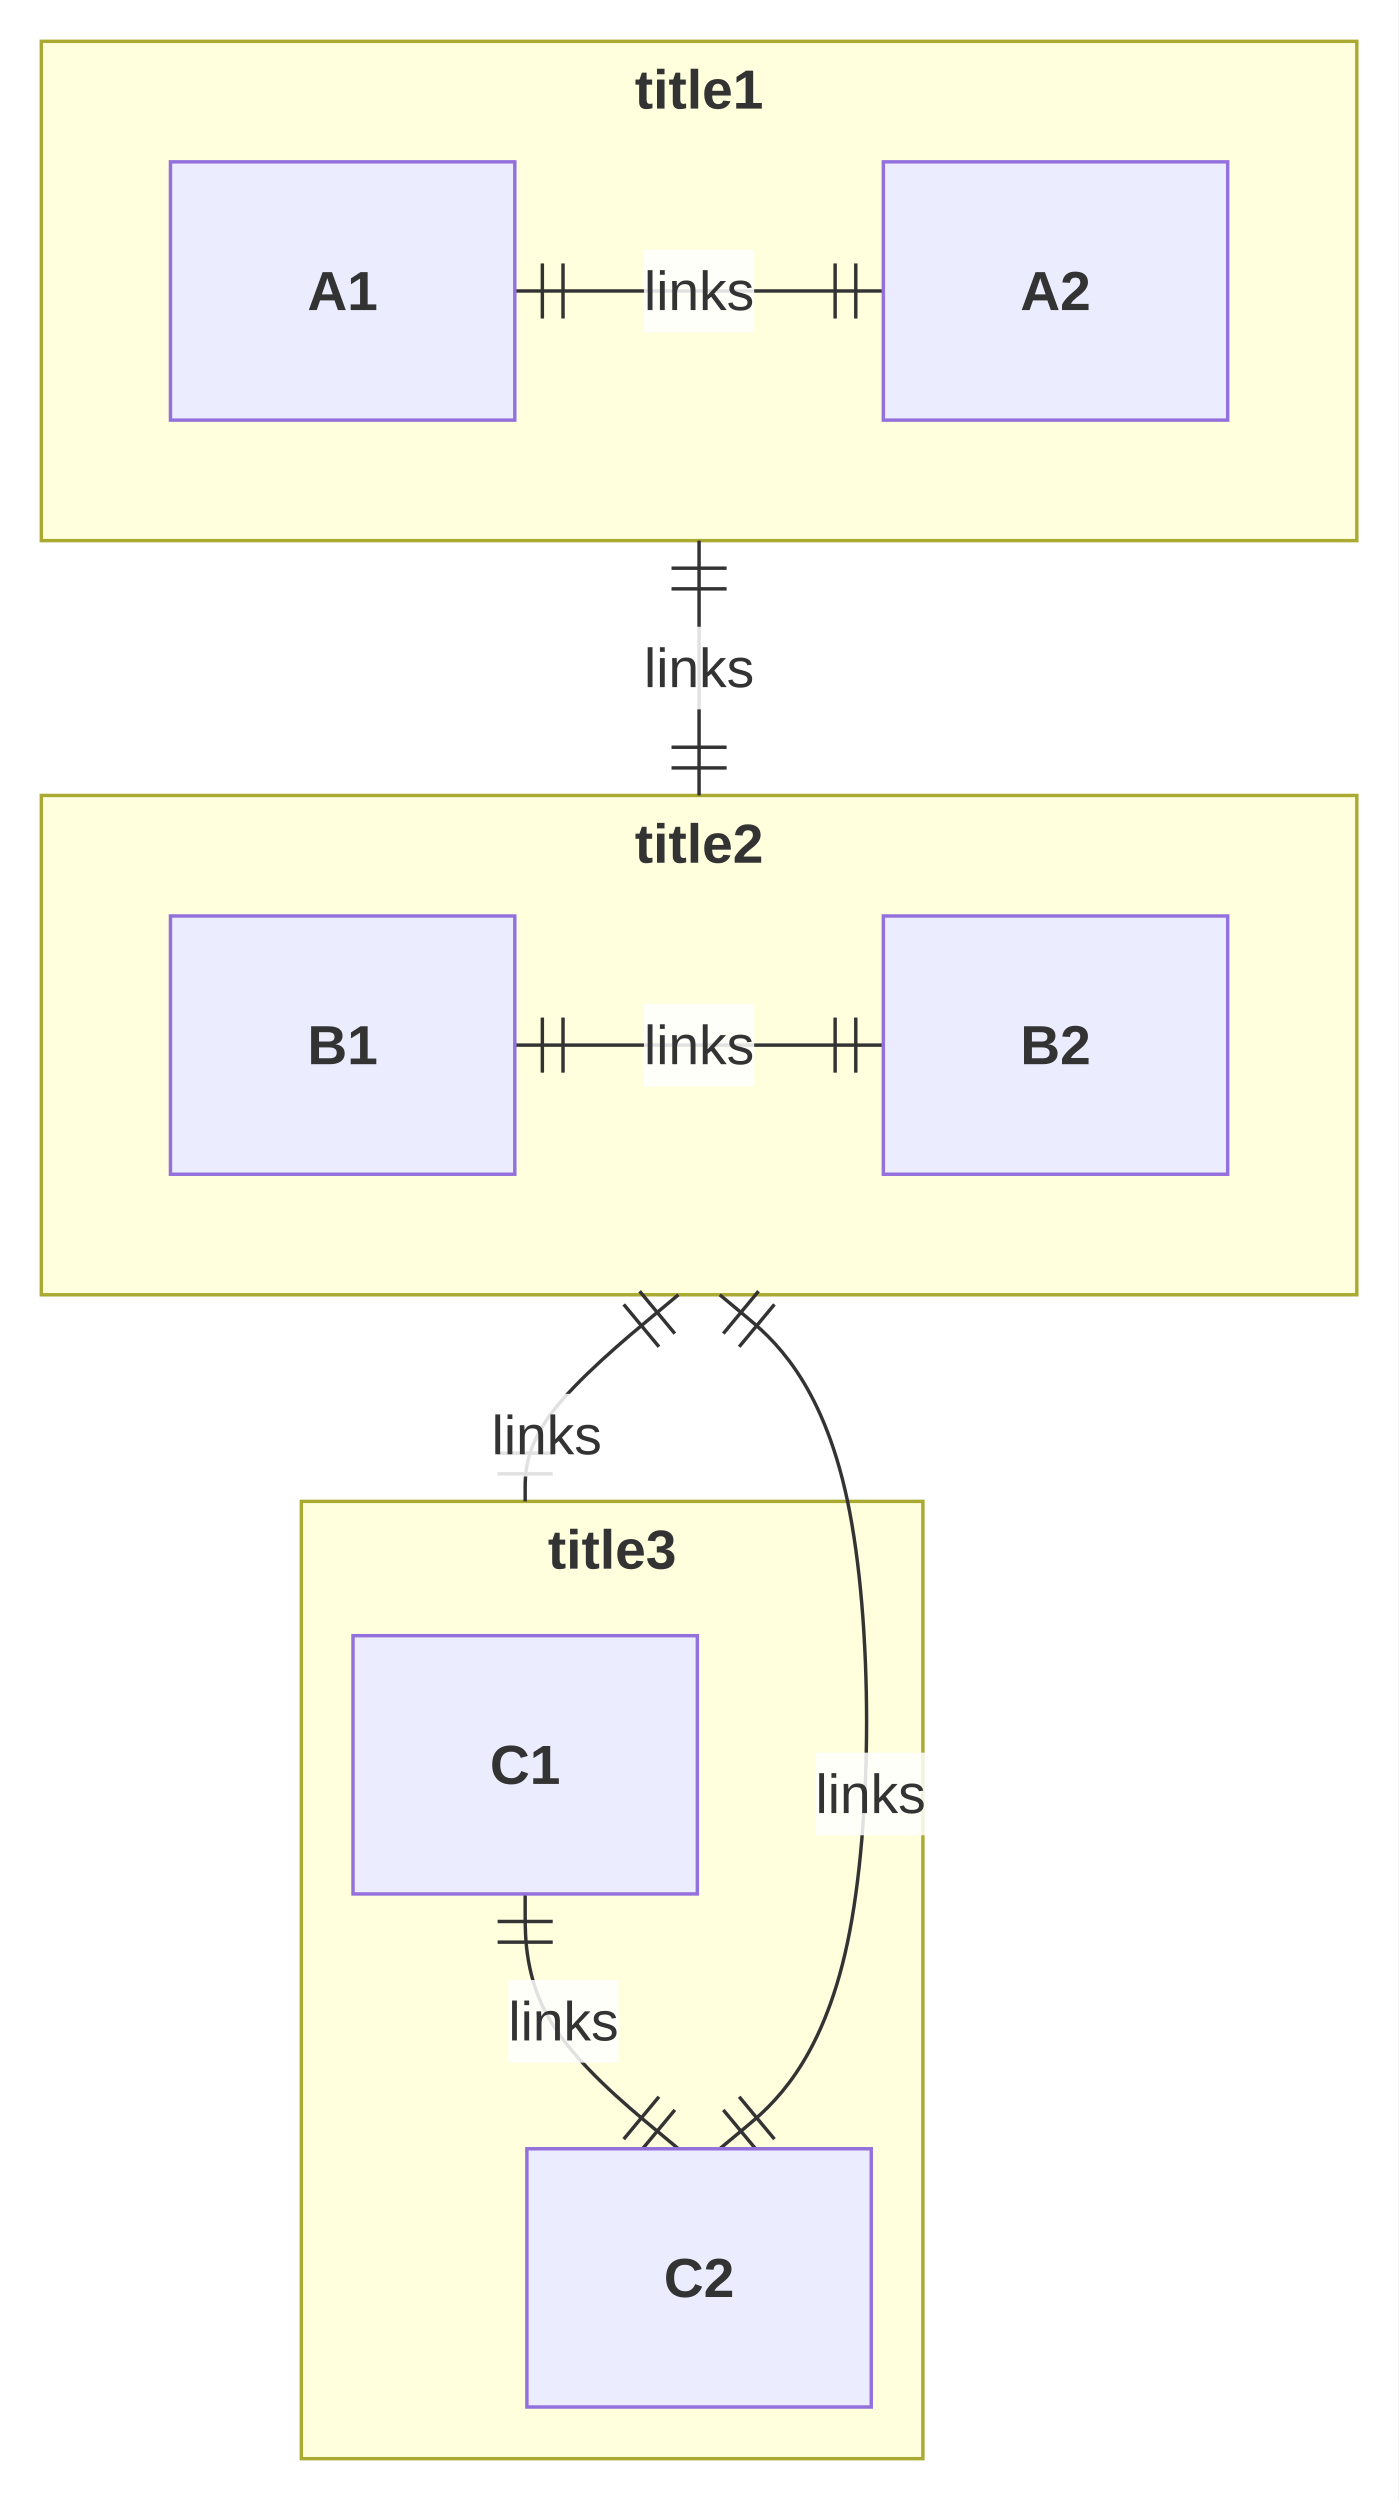
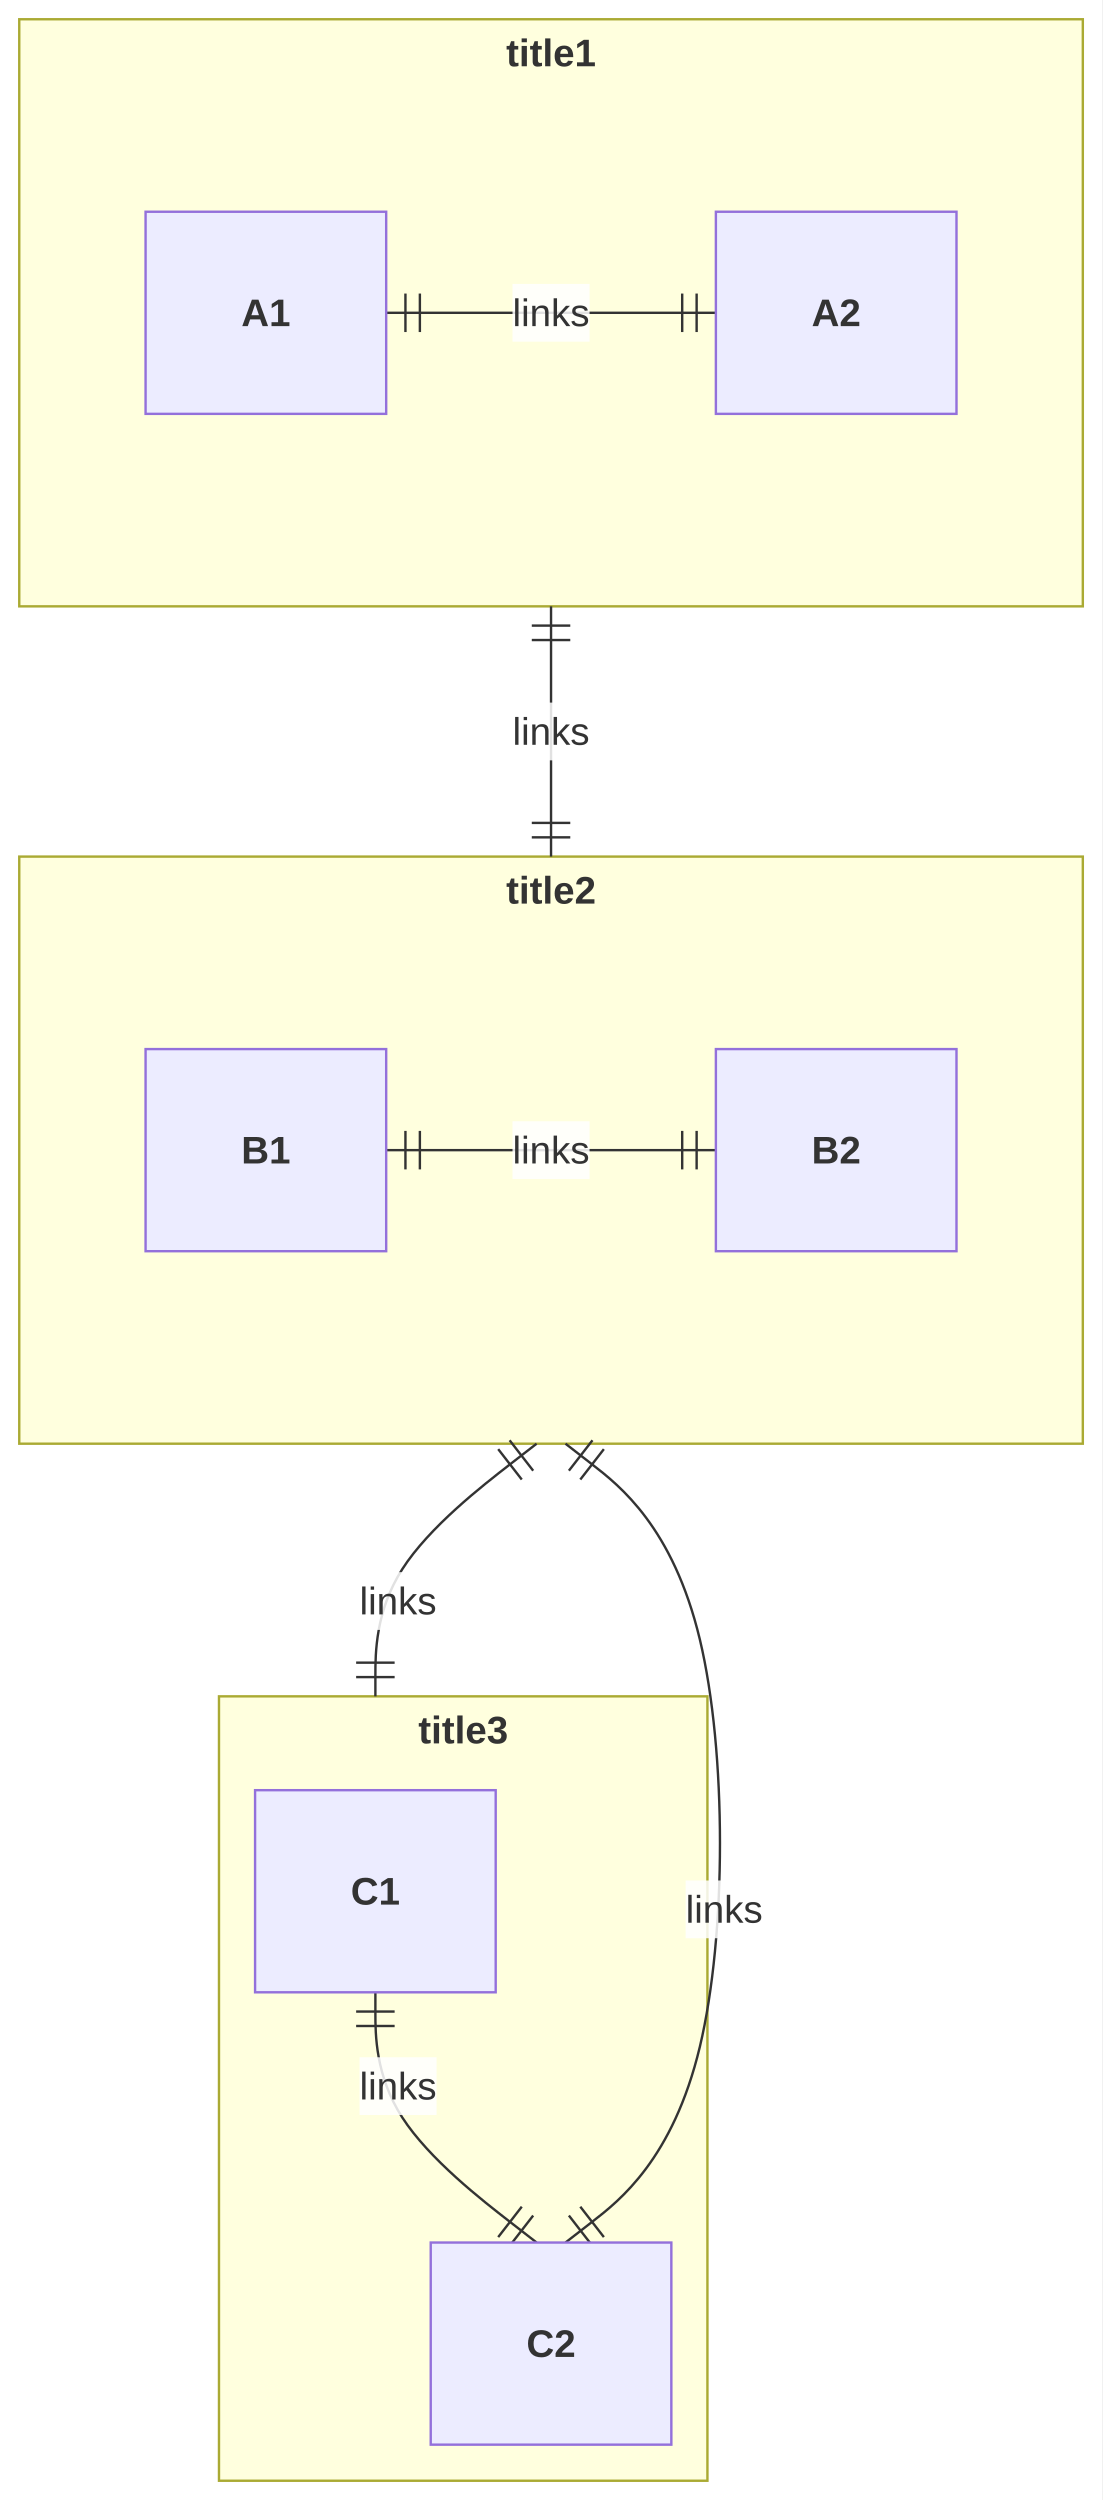
- <svg xmlns="http://www.w3.org/2000/svg" id="mermaid" class="erDiagram" width="406.02" height="726" viewBox="-118.01 -12 406.02 726" role="graphics-document document" aria-roledescription="erDiagram">
+ <svg xmlns="http://www.w3.org/2000/svg" id="mermaid" class="erDiagram" width="458.02" height="1039" viewBox="-99.01 -8 458.02 1039" role="graphics-document document" aria-roledescription="erDiagram">
  <style>#mermaid{font-family:"trebuchet ms",verdana,arial,sans-serif;font-size:16px;fill:#333;}#mermaid .sg{fill:#ffffde;stroke:#aaaa33;stroke-width:1px;}#mermaid .ent{fill:#ECECFF;stroke:#9370DB;stroke-width:1px;}#mermaid .row0{fill:#ffffff;stroke:#9370DB;stroke-width:0.5px;}#mermaid .row1{fill:#f6f6ff;stroke:#9370DB;stroke-width:0.5px;}#mermaid .rel{fill:none;stroke:#333;stroke-width:1px;}#mermaid .rel.dash{stroke-dasharray:8,8;}#mermaid .mk{fill:none;stroke:#333;stroke-width:1px;}#mermaid .mkc{fill:#fff;stroke:#333;stroke-width:1px;}#mermaid .lbl{fill:#fff;opacity:0.85;}#mermaid .name{font-weight:bold;}#mermaid .attr{font-size:14px;}</style>
-   <rect x="-118.01" y="-12" width="406.02" height="726" fill="white" />
-   <rect class="sg" x="-106.01" y="0" width="382.02" height="145" />
-   <text class="name" x="85" y="14" text-anchor="middle" dominant-baseline="central">title1</text>
-   <rect class="sg" x="-106.01" y="219" width="382.02" height="145" />
-   <text class="name" x="85" y="233" text-anchor="middle" dominant-baseline="central">title2</text>
-   <rect class="sg" x="-30.5" y="424" width="180.5" height="278" />
-   <text class="name" x="59.75" y="438" text-anchor="middle" dominant-baseline="central">title3</text>
-   <path class="rel" d="M31.49,72.5L138.51,72.5" />
-   <path class="mk" d="M39.49,64.5L39.49,80.5M45.49,64.5L45.49,80.5" />
-   <path class="mk" d="M130.51,80.5L130.51,64.5M124.51,80.5L124.51,64.5" />
-   <rect class="lbl" x="68.99" y="60.5" width="32.02" height="24" />
-   <text x="85" y="72.5" text-anchor="middle" dominant-baseline="central">links</text>
-   <path class="rel" d="M31.49,291.5L138.51,291.5" />
-   <path class="mk" d="M39.49,283.5L39.49,299.5M45.49,283.5L45.49,299.5" />
-   <path class="mk" d="M130.51,299.5L130.51,283.5M124.51,299.5L124.51,283.5" />
-   <rect class="lbl" x="68.99" y="279.5" width="32.02" height="24" />
-   <text x="85" y="291.5" text-anchor="middle" dominant-baseline="central">links</text>
-   <path class="rel" d="M34.5,538L34.5,544.17C34.5,550.33 34.5,562.67 41.91,575C49.33,587.33 64.17,599.67 71.58,605.83L79,612" />
-   <path class="mk" d="M42.5,546L26.5,546M42.5,552L26.5,552" />
-   <path class="mk" d="M67.73,613.04L77.96,600.73M63.12,609.2L73.35,596.9" />
-   <rect class="lbl" x="29.61" y="563" width="32.02" height="24" />
-   <text x="45.62" y="575" text-anchor="middle" dominant-baseline="central">links</text>
-   <path class="rel" d="M85,145L85,219" />
-   <path class="mk" d="M93,153L77,153M93,159L77,159" />
-   <path class="mk" d="M77,211L93,211M77,205L93,205" />
-   <rect class="lbl" x="68.99" y="170" width="32.02" height="24" />
-   <text x="85" y="182" text-anchor="middle" dominant-baseline="central">links</text>
-   <path class="rel" d="M79,364L71.58,370.17C64.17,376.33 49.33,388.67 41.91,398.67C34.5,408.67 34.5,416.33 34.5,420.17L34.5,424" />
-   <path class="mk" d="M77.96,375.27L67.73,362.96M73.35,379.1L63.12,366.8" />
-   <path class="mk" d="M26.5,416L42.5,416M26.5,410L42.5,410" />
-   <rect class="lbl" x="24.75" y="392.78" width="32.02" height="24" />
-   <text x="40.75" y="404.78" text-anchor="middle" dominant-baseline="central">links</text>
-   <path class="rel" d="M91,364L98.42,370.17C105.83,376.33 120.67,388.67 128.09,423.83C135.5,459 135.5,517 128.09,552.17C120.67,587.33 105.83,599.67 98.42,605.83L91,612" />
-   <path class="mk" d="M102.27,362.96L92.04,375.27M106.88,366.8L96.65,379.1" />
-   <path class="mk" d="M92.04,600.73L102.27,613.04M96.65,596.9L106.88,609.2" />
-   <rect class="lbl" x="118.8" y="496.97" width="32.02" height="24" />
-   <text x="134.81" y="508.97" text-anchor="middle" dominant-baseline="central">links</text>
-   <rect class="ent" x="-68.51" y="35" width="100" height="75" />
-   <text class="name" x="-18.51" y="72.5" text-anchor="middle" dominant-baseline="central">A1</text>
-   <rect class="ent" x="138.51" y="35" width="100" height="75" />
-   <text class="name" x="188.51" y="72.5" text-anchor="middle" dominant-baseline="central">A2</text>
-   <rect class="ent" x="-68.51" y="254" width="100" height="75" />
-   <text class="name" x="-18.51" y="291.5" text-anchor="middle" dominant-baseline="central">B1</text>
-   <rect class="ent" x="138.51" y="254" width="100" height="75" />
-   <text class="name" x="188.51" y="291.5" text-anchor="middle" dominant-baseline="central">B2</text>
-   <rect class="ent" x="-15.5" y="463" width="100" height="75" />
-   <text class="name" x="34.5" y="500.5" text-anchor="middle" dominant-baseline="central">C1</text>
-   <rect class="ent" x="35" y="612" width="100" height="75" />
-   <text class="name" x="85" y="649.5" text-anchor="middle" dominant-baseline="central">C2</text>
+   <rect x="-99.01" y="-8" width="458.02" height="1039" fill="white" />
+   <rect class="sg" x="-91.01" y="0" width="442.02" height="244" />
+   <text class="name" x="130" y="14" text-anchor="middle" dominant-baseline="central">title1</text>
+   <rect class="sg" x="-91.01" y="348" width="442.02" height="244" />
+   <text class="name" x="130" y="362" text-anchor="middle" dominant-baseline="central">title2</text>
+   <rect class="sg" x="-8" y="697" width="203" height="326" />
+   <text class="name" x="93.5" y="711" text-anchor="middle" dominant-baseline="central">title3</text>
+   <path class="rel" d="M61.49,122L198.51,122" />
+   <path class="mk" d="M69.49,114L69.49,130M75.49,114L75.49,130" />
+   <path class="mk" d="M190.51,130L190.51,114M184.51,130L184.51,114" />
+   <rect class="lbl" x="113.99" y="110" width="32.02" height="24" />
+   <text x="130" y="122" text-anchor="middle" dominant-baseline="central">links</text>
+   <path class="rel" d="M61.49,470L198.51,470" />
+   <path class="mk" d="M69.49,462L69.49,478M75.49,462L75.49,478" />
+   <path class="mk" d="M190.51,478L190.51,462M184.51,478L184.51,462" />
+   <rect class="lbl" x="113.99" y="458" width="32.02" height="24" />
+   <text x="130" y="470" text-anchor="middle" dominant-baseline="central">links</text>
+   <path class="rel" d="M57,820L57,828.67C57,837.33 57,854.67 68.16,872C79.33,889.33 101.67,906.67 112.83,915.33L124,924" />
+   <path class="mk" d="M65,828L49,828M65,834L49,834" />
+   <path class="mk" d="M112.78,925.42L122.58,912.78M108.04,921.74L117.84,909.1" />
+   <rect class="lbl" x="50.41" y="847" width="32.02" height="24" />
+   <text x="66.42" y="859" text-anchor="middle" dominant-baseline="central">links</text>
+   <path class="rel" d="M130,244L130,348" />
+   <path class="mk" d="M138,252L122,252M138,258L122,258" />
+   <path class="mk" d="M122,340L138,340M122,334L138,334" />
+   <rect class="lbl" x="113.99" y="284" width="32.02" height="24" />
+   <text x="130" y="296" text-anchor="middle" dominant-baseline="central">links</text>
+   <path class="rel" d="M124,592L112.83,600.67C101.67,609.33 79.33,626.67 68.16,644.17C57,661.67 57,679.33 57,688.17L57,697" />
+   <path class="mk" d="M122.58,603.22L112.78,590.58M117.84,606.9L108.04,594.26" />
+   <path class="mk" d="M49,689L65,689M49,683L65,683" />
+   <rect class="lbl" x="50.41" y="645.39" width="32.02" height="24" />
+   <text x="66.42" y="657.39" text-anchor="middle" dominant-baseline="central">links</text>
+   <path class="rel" d="M136,592L147.17,600.67C158.33,609.33 180.67,626.67 191.84,673.33C203,720 203,796 191.84,842.67C180.67,889.33 158.33,906.67 147.17,915.33L136,924" />
+   <path class="mk" d="M147.22,590.58L137.42,603.22M151.96,594.26L142.16,606.9" />
+   <path class="mk" d="M137.42,912.78L147.22,925.42M142.16,909.1L151.96,921.74" />
+   <rect class="lbl" x="185.95" y="773.53" width="32.02" height="24" />
+   <text x="201.96" y="785.53" text-anchor="middle" dominant-baseline="central">links</text>
+   <rect class="ent" x="-38.51" y="80" width="100" height="84" />
+   <text class="name" x="11.49" y="122" text-anchor="middle" dominant-baseline="central">A1</text>
+   <rect class="ent" x="198.51" y="80" width="100" height="84" />
+   <text class="name" x="248.51" y="122" text-anchor="middle" dominant-baseline="central">A2</text>
+   <rect class="ent" x="-38.51" y="428" width="100" height="84" />
+   <text class="name" x="11.49" y="470" text-anchor="middle" dominant-baseline="central">B1</text>
+   <rect class="ent" x="198.51" y="428" width="100" height="84" />
+   <text class="name" x="248.51" y="470" text-anchor="middle" dominant-baseline="central">B2</text>
+   <rect class="ent" x="7" y="736" width="100" height="84" />
+   <text class="name" x="57" y="778" text-anchor="middle" dominant-baseline="central">C1</text>
+   <rect class="ent" x="80" y="924" width="100" height="84" />
+   <text class="name" x="130" y="966" text-anchor="middle" dominant-baseline="central">C2</text>
</svg>
